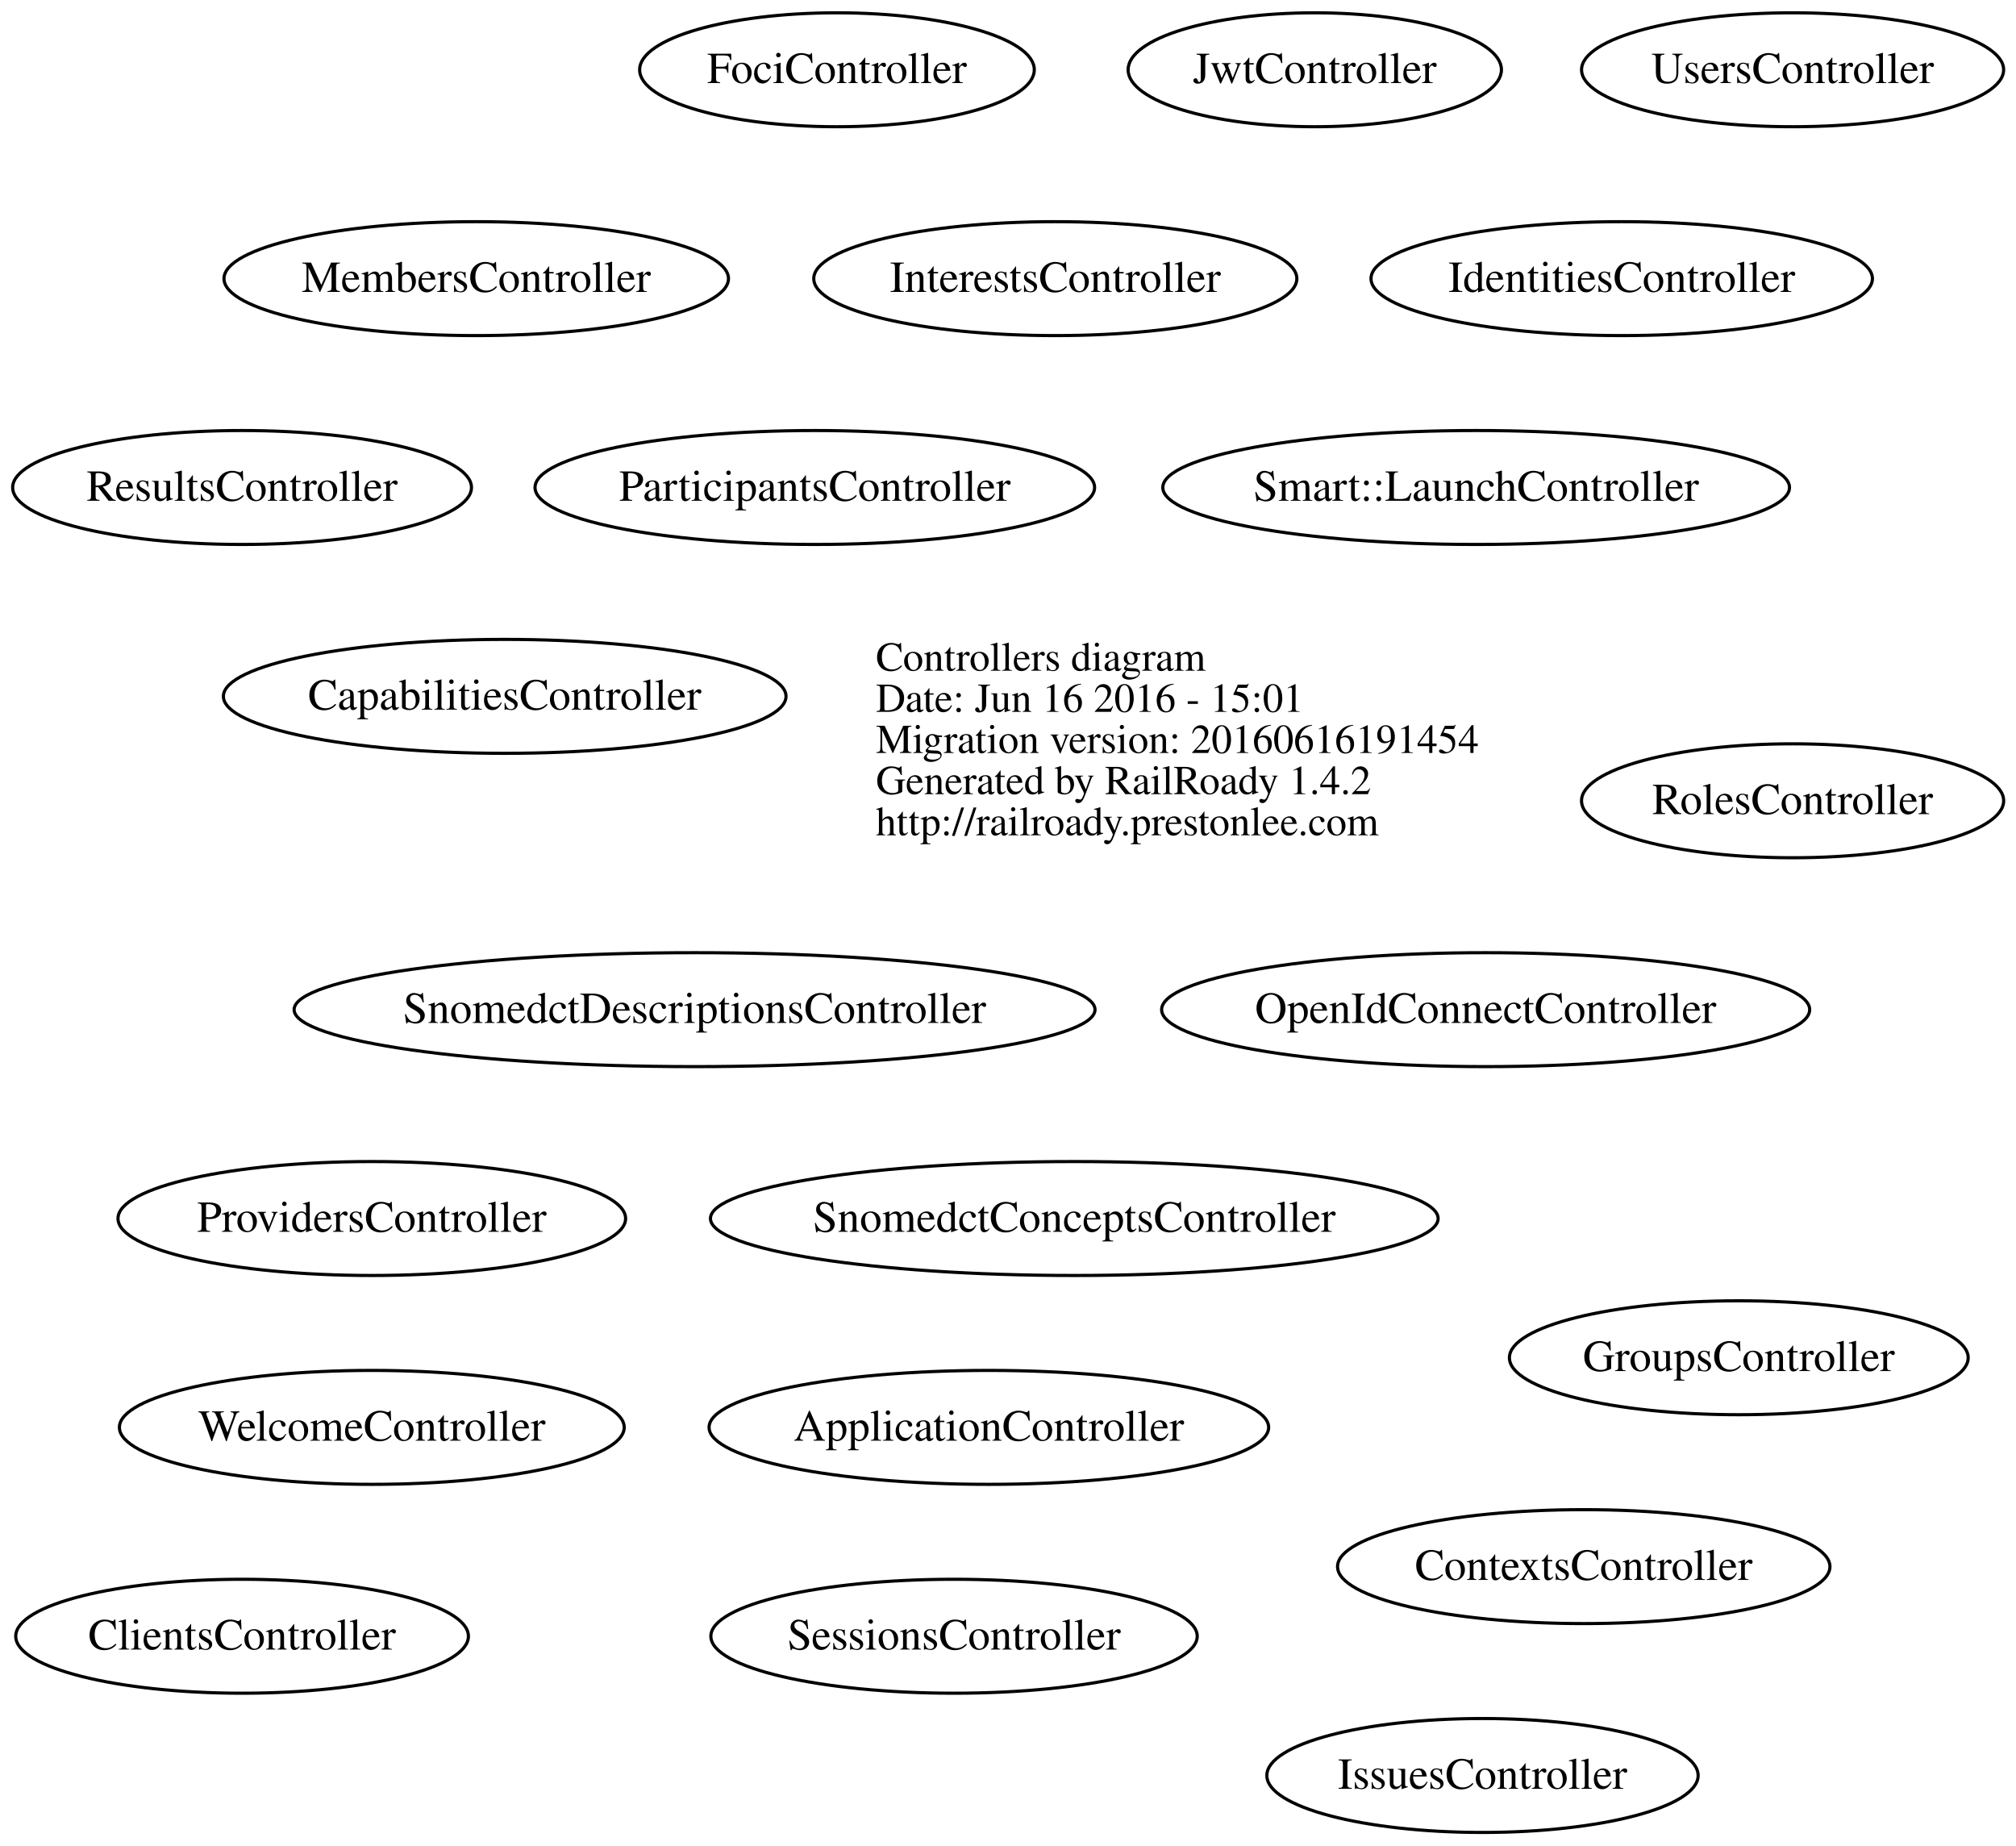
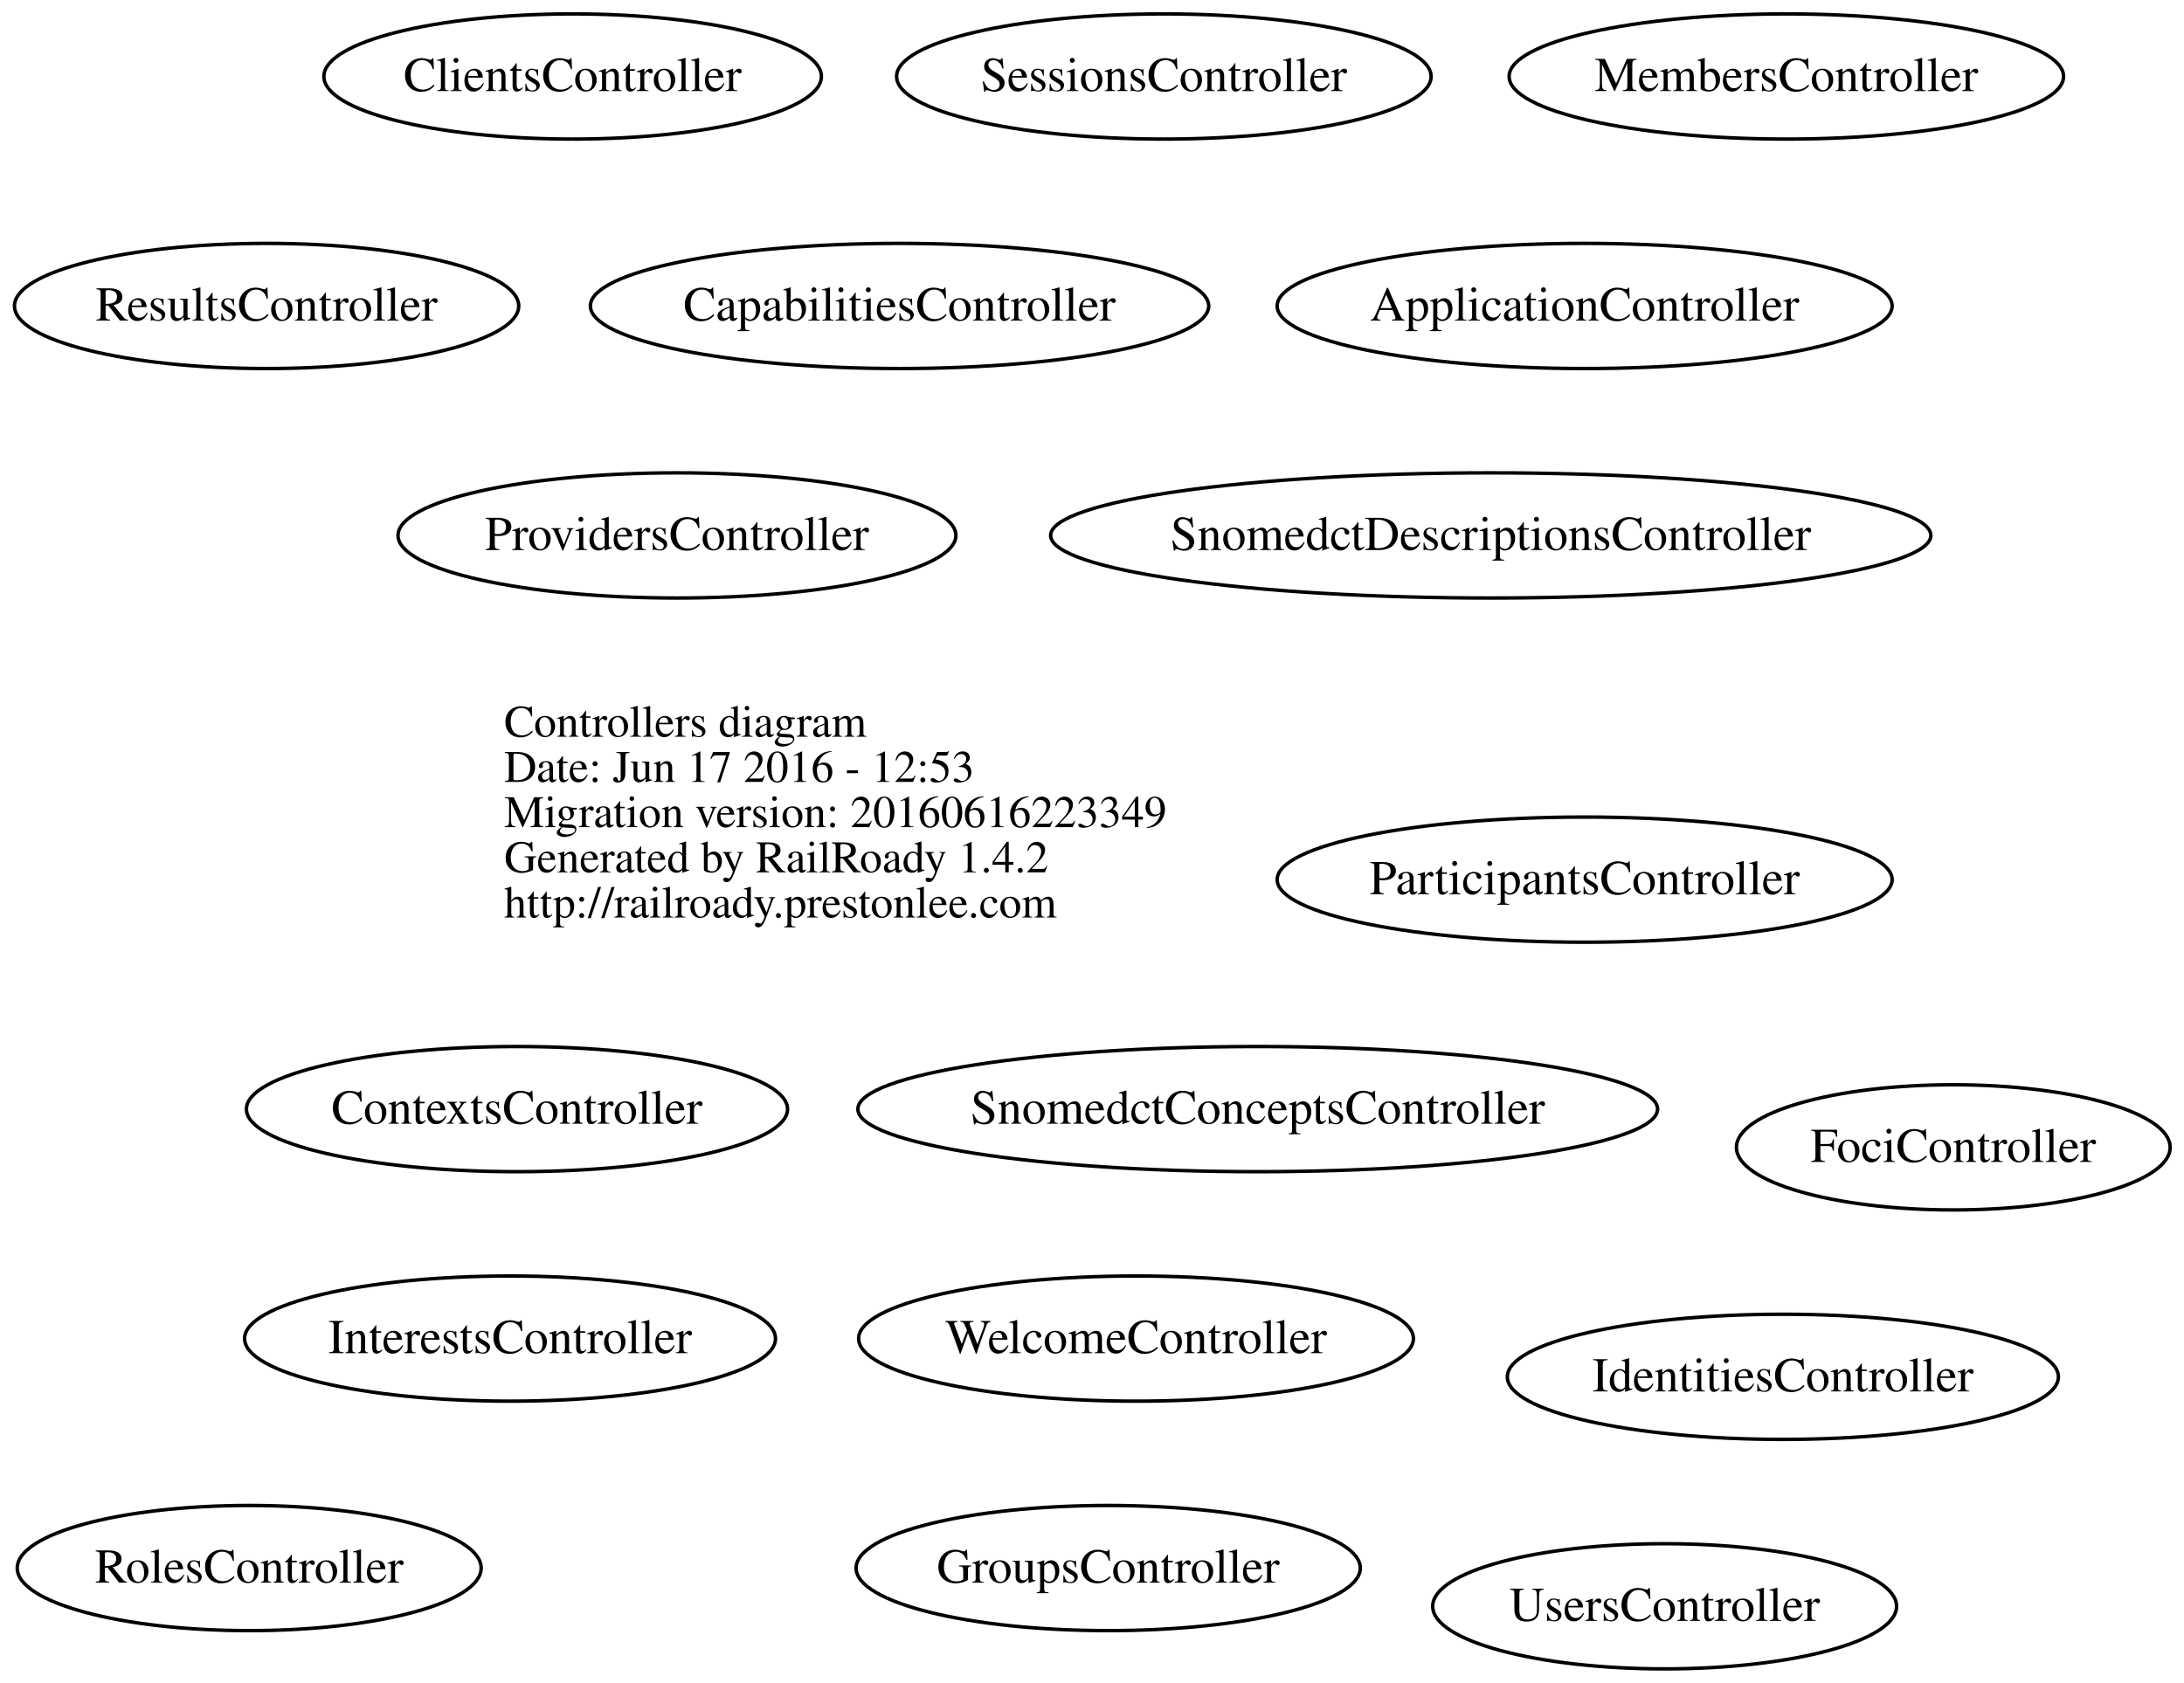
- <svg xmlns="http://www.w3.org/2000/svg" width="637pt" height="583pt" viewBox="0.00 0.00 637.10 583.00">
-   <g id="graph0" class="graph" transform="scale(1 1) rotate(0) translate(224.499 315)">
-     <polygon fill="none" stroke="none" points="-224.499,268 -224.499,-315 412.601,-315 412.601,268 -224.499,268" />
+ <svg xmlns="http://www.w3.org/2000/svg" width="628pt" height="484pt" viewBox="0.00 0.00 627.68 484.00">
+   <g id="graph0" class="graph" transform="scale(1 1) rotate(0) translate(246.499 227)">
+     <polygon fill="none" stroke="none" points="-246.499,257 -246.499,-227 381.179,-227 381.179,257 -246.499,257" />
    <g id="node1" class="node">
-       <text text-anchor="start" x="52.312" y="-103.1" font-family="Times,serif" font-size="13.00">Controllers diagram</text>
-       <text text-anchor="start" x="52.312" y="-90.1" font-family="Times,serif" font-size="13.00">Date: Jun 16 2016 - 15:01</text>
-       <text text-anchor="start" x="52.312" y="-77.1" font-family="Times,serif" font-size="13.00">Migration version: 20160616191454</text>
-       <text text-anchor="start" x="52.312" y="-64.1" font-family="Times,serif" font-size="13.00">Generated by RailRoady 1.4.2</text>
-       <text text-anchor="start" x="52.312" y="-51.1" font-family="Times,serif" font-size="13.00">http://railroady.prestonlee.com</text>
+       <text text-anchor="start" x="-101.688" y="-15.1" font-family="Times,serif" font-size="13.00">Controllers diagram</text>
+       <text text-anchor="start" x="-101.688" y="-2.1" font-family="Times,serif" font-size="13.00">Date: Jun 17 2016 - 12:53</text>
+       <text text-anchor="start" x="-101.688" y="10.9" font-family="Times,serif" font-size="13.00">Migration version: 20160616223349</text>
+       <text text-anchor="start" x="-101.688" y="23.9" font-family="Times,serif" font-size="13.00">Generated by RailRoady 1.4.2</text>
+       <text text-anchor="start" x="-101.688" y="36.9" font-family="Times,serif" font-size="13.00">http://railroady.prestonlee.com</text>
    </g>
    <g id="node2" class="node">
-       <ellipse fill="none" stroke="black" cx="88" cy="136" rx="88.417" ry="18" />
-       <text text-anchor="middle" x="88" y="140.2" font-family="Times,serif" font-size="14.00">ApplicationController</text>
+       <ellipse fill="none" stroke="black" cx="209" cy="-139" rx="88.417" ry="18" />
+       <text text-anchor="middle" x="209" y="-134.8" font-family="Times,serif" font-size="14.00">ApplicationController</text>
    </g>
    <g id="node3" class="node">
-       <ellipse fill="none" stroke="black" cx="-65" cy="-95" rx="88.901" ry="18" />
-       <text text-anchor="middle" x="-65" y="-90.8" font-family="Times,serif" font-size="14.00">CapabilitiesController</text>
+       <ellipse fill="none" stroke="black" cx="12" cy="-139" rx="88.901" ry="18" />
+       <text text-anchor="middle" x="12" y="-134.8" font-family="Times,serif" font-size="14.00">CapabilitiesController</text>
    </g>
    <g id="node4" class="node">
-       <ellipse fill="none" stroke="black" cx="-148" cy="202" rx="71.529" ry="18" />
-       <text text-anchor="middle" x="-148" y="206.2" font-family="Times,serif" font-size="14.00">ClientsController</text>
+       <ellipse fill="none" stroke="black" cx="-82" cy="-205" rx="71.529" ry="18" />
+       <text text-anchor="middle" x="-82" y="-200.8" font-family="Times,serif" font-size="14.00">ClientsController</text>
    </g>
    <g id="node5" class="node">
-       <ellipse fill="none" stroke="black" cx="276" cy="180" rx="77.802" ry="18" />
-       <text text-anchor="middle" x="276" y="184.2" font-family="Times,serif" font-size="14.00">ContextsController</text>
+       <ellipse fill="none" stroke="black" cx="-98" cy="92" rx="77.802" ry="18" />
+       <text text-anchor="middle" x="-98" y="96.2" font-family="Times,serif" font-size="14.00">ContextsController</text>
    </g>
    <g id="node6" class="node">
-       <ellipse fill="none" stroke="black" cx="40" cy="-293" rx="62.358" ry="18" />
-       <text text-anchor="middle" x="40" y="-288.8" font-family="Times,serif" font-size="14.00">FociController</text>
+       <ellipse fill="none" stroke="black" cx="315" cy="103" rx="62.358" ry="18" />
+       <text text-anchor="middle" x="315" y="107.2" font-family="Times,serif" font-size="14.00">FociController</text>
    </g>
    <g id="node7" class="node">
-       <ellipse fill="none" stroke="black" cx="325" cy="114" rx="72.489" ry="18" />
-       <text text-anchor="middle" x="325" y="118.2" font-family="Times,serif" font-size="14.00">GroupsController</text>
+       <ellipse fill="none" stroke="black" cx="72" cy="224" rx="72.489" ry="18" />
+       <text text-anchor="middle" x="72" y="228.2" font-family="Times,serif" font-size="14.00">GroupsController</text>
    </g>
    <g id="node8" class="node">
-       <ellipse fill="none" stroke="black" cx="288" cy="-227" rx="79.23" ry="18" />
-       <text text-anchor="middle" x="288" y="-222.8" font-family="Times,serif" font-size="14.00">IdentitiesController</text>
+       <ellipse fill="none" stroke="black" cx="266" cy="169" rx="79.23" ry="18" />
+       <text text-anchor="middle" x="266" y="173.2" font-family="Times,serif" font-size="14.00">IdentitiesController</text>
    </g>
    <g id="node9" class="node">
-       <ellipse fill="none" stroke="black" cx="109" cy="-227" rx="76.331" ry="18" />
-       <text text-anchor="middle" x="109" y="-222.8" font-family="Times,serif" font-size="14.00">InterestsController</text>
+       <ellipse fill="none" stroke="black" cx="-100" cy="158" rx="76.331" ry="18" />
+       <text text-anchor="middle" x="-100" y="162.2" font-family="Times,serif" font-size="14.00">InterestsController</text>
    </g>
    <g id="node10" class="node">
-       <ellipse fill="none" stroke="black" cx="244" cy="246" rx="68.146" ry="18" />
-       <text text-anchor="middle" x="244" y="250.2" font-family="Times,serif" font-size="14.00">IssuesController</text>
+       <ellipse fill="none" stroke="black" cx="267" cy="-205" rx="79.714" ry="18" />
+       <text text-anchor="middle" x="267" y="-200.8" font-family="Times,serif" font-size="14.00">MembersController</text>
    </g>
    <g id="node11" class="node">
-       <ellipse fill="none" stroke="black" cx="191" cy="-293" rx="58.984" ry="18" />
-       <text text-anchor="middle" x="191" y="-288.8" font-family="Times,serif" font-size="14.00">JwtController</text>
+       <ellipse fill="none" stroke="black" cx="209" cy="26" rx="88.417" ry="18" />
+       <text text-anchor="middle" x="209" y="30.2" font-family="Times,serif" font-size="14.00">ParticipantsController</text>
    </g>
    <g id="node12" class="node">
-       <ellipse fill="none" stroke="black" cx="-74" cy="-227" rx="79.714" ry="18" />
-       <text text-anchor="middle" x="-74" y="-222.8" font-family="Times,serif" font-size="14.00">MembersController</text>
+       <ellipse fill="none" stroke="black" cx="-52" cy="-73" rx="80.208" ry="18" />
+       <text text-anchor="middle" x="-52" y="-68.8" font-family="Times,serif" font-size="14.00">ProvidersController</text>
    </g>
    <g id="node13" class="node">
-       <ellipse fill="none" stroke="black" cx="245" cy="4" rx="102.399" ry="18" />
-       <text text-anchor="middle" x="245" y="8.2" font-family="Times,serif" font-size="14.00">OpenIdConnectController</text>
+       <ellipse fill="none" stroke="black" cx="-170" cy="-139" rx="72.498" ry="18" />
+       <text text-anchor="middle" x="-170" y="-134.8" font-family="Times,serif" font-size="14.00">ResultsController</text>
    </g>
    <g id="node14" class="node">
-       <ellipse fill="none" stroke="black" cx="33" cy="-161" rx="88.417" ry="18" />
-       <text text-anchor="middle" x="33" y="-156.8" font-family="Times,serif" font-size="14.00">ParticipantsController</text>
+       <ellipse fill="none" stroke="black" cx="-175" cy="224" rx="66.701" ry="18" />
+       <text text-anchor="middle" x="-175" y="228.2" font-family="Times,serif" font-size="14.00">RolesController</text>
    </g>
    <g id="node15" class="node">
-       <ellipse fill="none" stroke="black" cx="-107" cy="70" rx="80.208" ry="18" />
-       <text text-anchor="middle" x="-107" y="74.2" font-family="Times,serif" font-size="14.00">ProvidersController</text>
+       <ellipse fill="none" stroke="black" cx="88" cy="-205" rx="76.85" ry="18" />
+       <text text-anchor="middle" x="88" y="-200.8" font-family="Times,serif" font-size="14.00">SessionsController</text>
    </g>
    <g id="node16" class="node">
-       <ellipse fill="none" stroke="black" cx="-148" cy="-161" rx="72.498" ry="18" />
-       <text text-anchor="middle" x="-148" y="-156.8" font-family="Times,serif" font-size="14.00">ResultsController</text>
+       <ellipse fill="none" stroke="black" cx="115" cy="92" rx="114.978" ry="18" />
+       <text text-anchor="middle" x="115" y="96.2" font-family="Times,serif" font-size="14.00">SnomedctConceptsController</text>
    </g>
    <g id="node17" class="node">
-       <ellipse fill="none" stroke="black" cx="342" cy="-62" rx="66.701" ry="18" />
-       <text text-anchor="middle" x="342" y="-57.8" font-family="Times,serif" font-size="14.00">RolesController</text>
+       <ellipse fill="none" stroke="black" cx="182" cy="-73" rx="126.554" ry="18" />
+       <text text-anchor="middle" x="182" y="-68.8" font-family="Times,serif" font-size="14.00">SnomedctDescriptionsController</text>
    </g>
    <g id="node18" class="node">
-       <ellipse fill="none" stroke="black" cx="77" cy="202" rx="76.85" ry="18" />
-       <text text-anchor="middle" x="77" y="206.2" font-family="Times,serif" font-size="14.00">SessionsController</text>
+       <ellipse fill="none" stroke="black" cx="232" cy="235" rx="66.692" ry="18" />
+       <text text-anchor="middle" x="232" y="239.2" font-family="Times,serif" font-size="14.00">UsersController</text>
    </g>
    <g id="node19" class="node">
-       <ellipse fill="none" stroke="black" cx="242" cy="-161" rx="99.024" ry="18" />
-       <text text-anchor="middle" x="242" y="-156.8" font-family="Times,serif" font-size="14.00">Smart::LaunchController</text>
-     </g>
-     <g id="node20" class="node">
-       <ellipse fill="none" stroke="black" cx="115" cy="70" rx="114.978" ry="18" />
-       <text text-anchor="middle" x="115" y="74.2" font-family="Times,serif" font-size="14.00">SnomedctConceptsController</text>
-     </g>
-     <g id="node21" class="node">
-       <ellipse fill="none" stroke="black" cx="-5" cy="4" rx="126.554" ry="18" />
-       <text text-anchor="middle" x="-5" y="8.2" font-family="Times,serif" font-size="14.00">SnomedctDescriptionsController</text>
-     </g>
-     <g id="node22" class="node">
-       <ellipse fill="none" stroke="black" cx="342" cy="-293" rx="66.692" ry="18" />
-       <text text-anchor="middle" x="342" y="-288.8" font-family="Times,serif" font-size="14.00">UsersController</text>
-     </g>
-     <g id="node23" class="node">
-       <ellipse fill="none" stroke="black" cx="-107" cy="136" rx="79.765" ry="18" />
-       <text text-anchor="middle" x="-107" y="140.2" font-family="Times,serif" font-size="14.00">WelcomeController</text>
+       <ellipse fill="none" stroke="black" cx="80" cy="158" rx="79.765" ry="18" />
+       <text text-anchor="middle" x="80" y="162.2" font-family="Times,serif" font-size="14.00">WelcomeController</text>
    </g>
  </g>
</svg>
